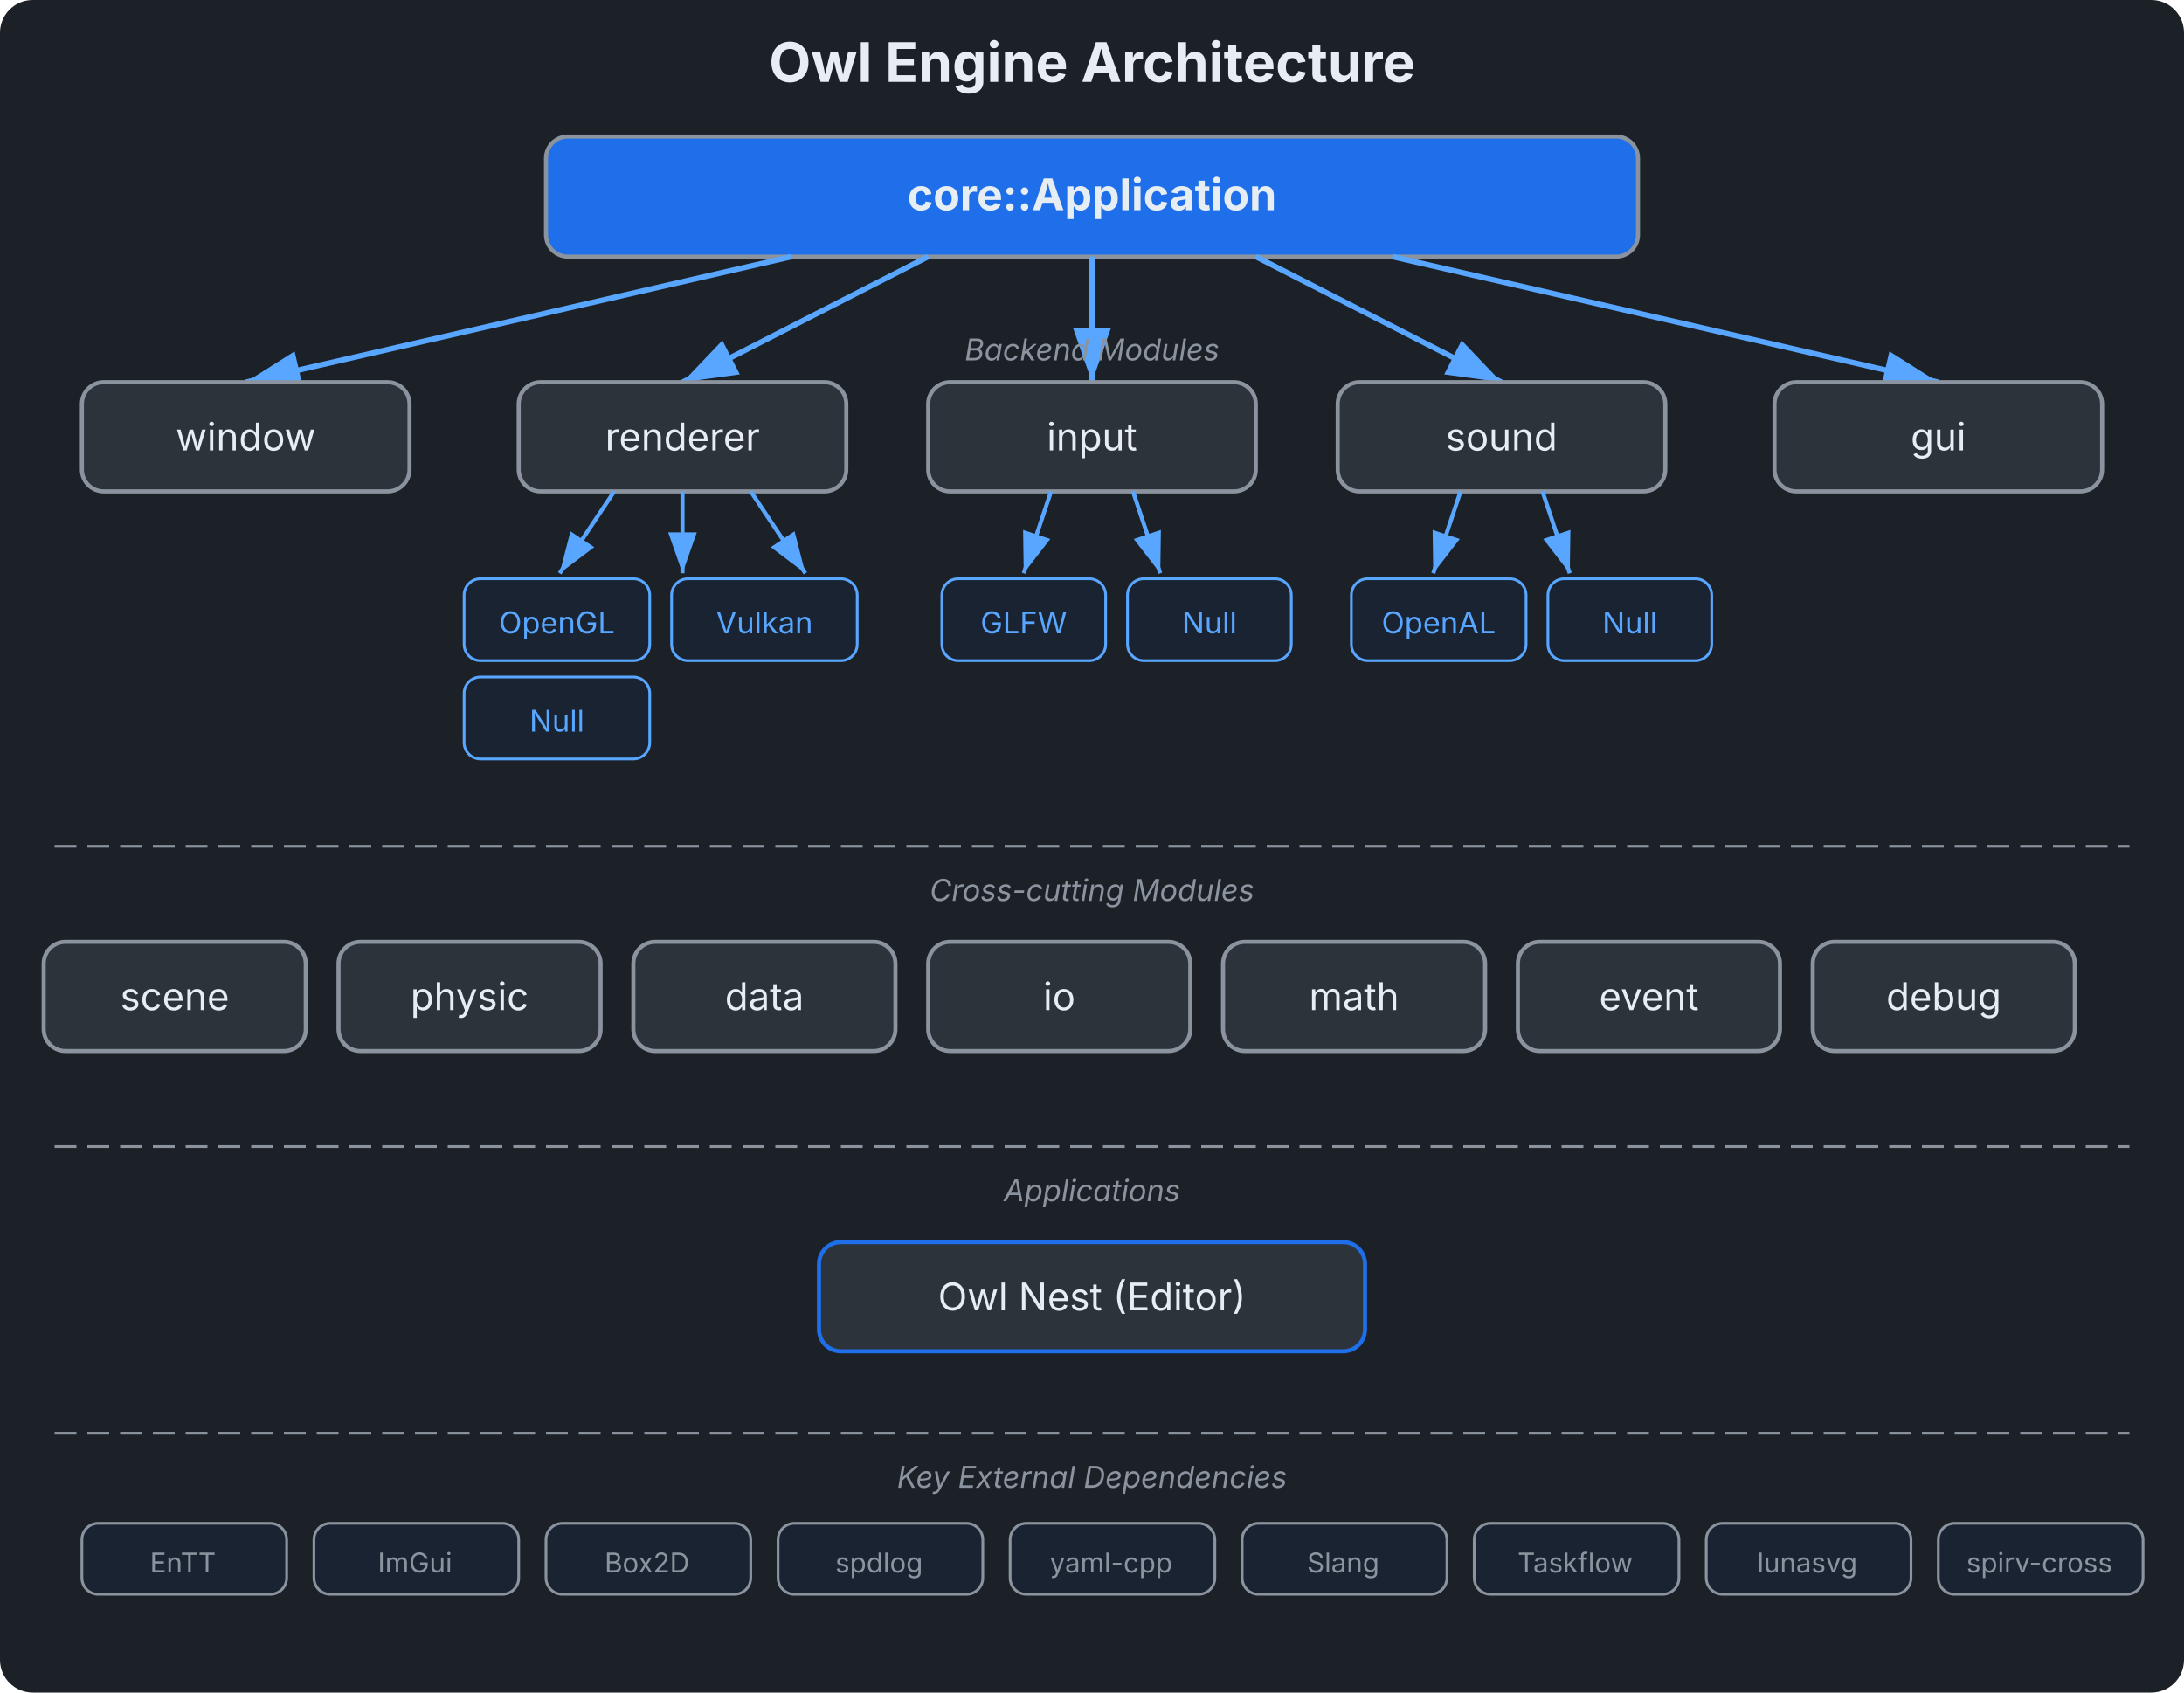
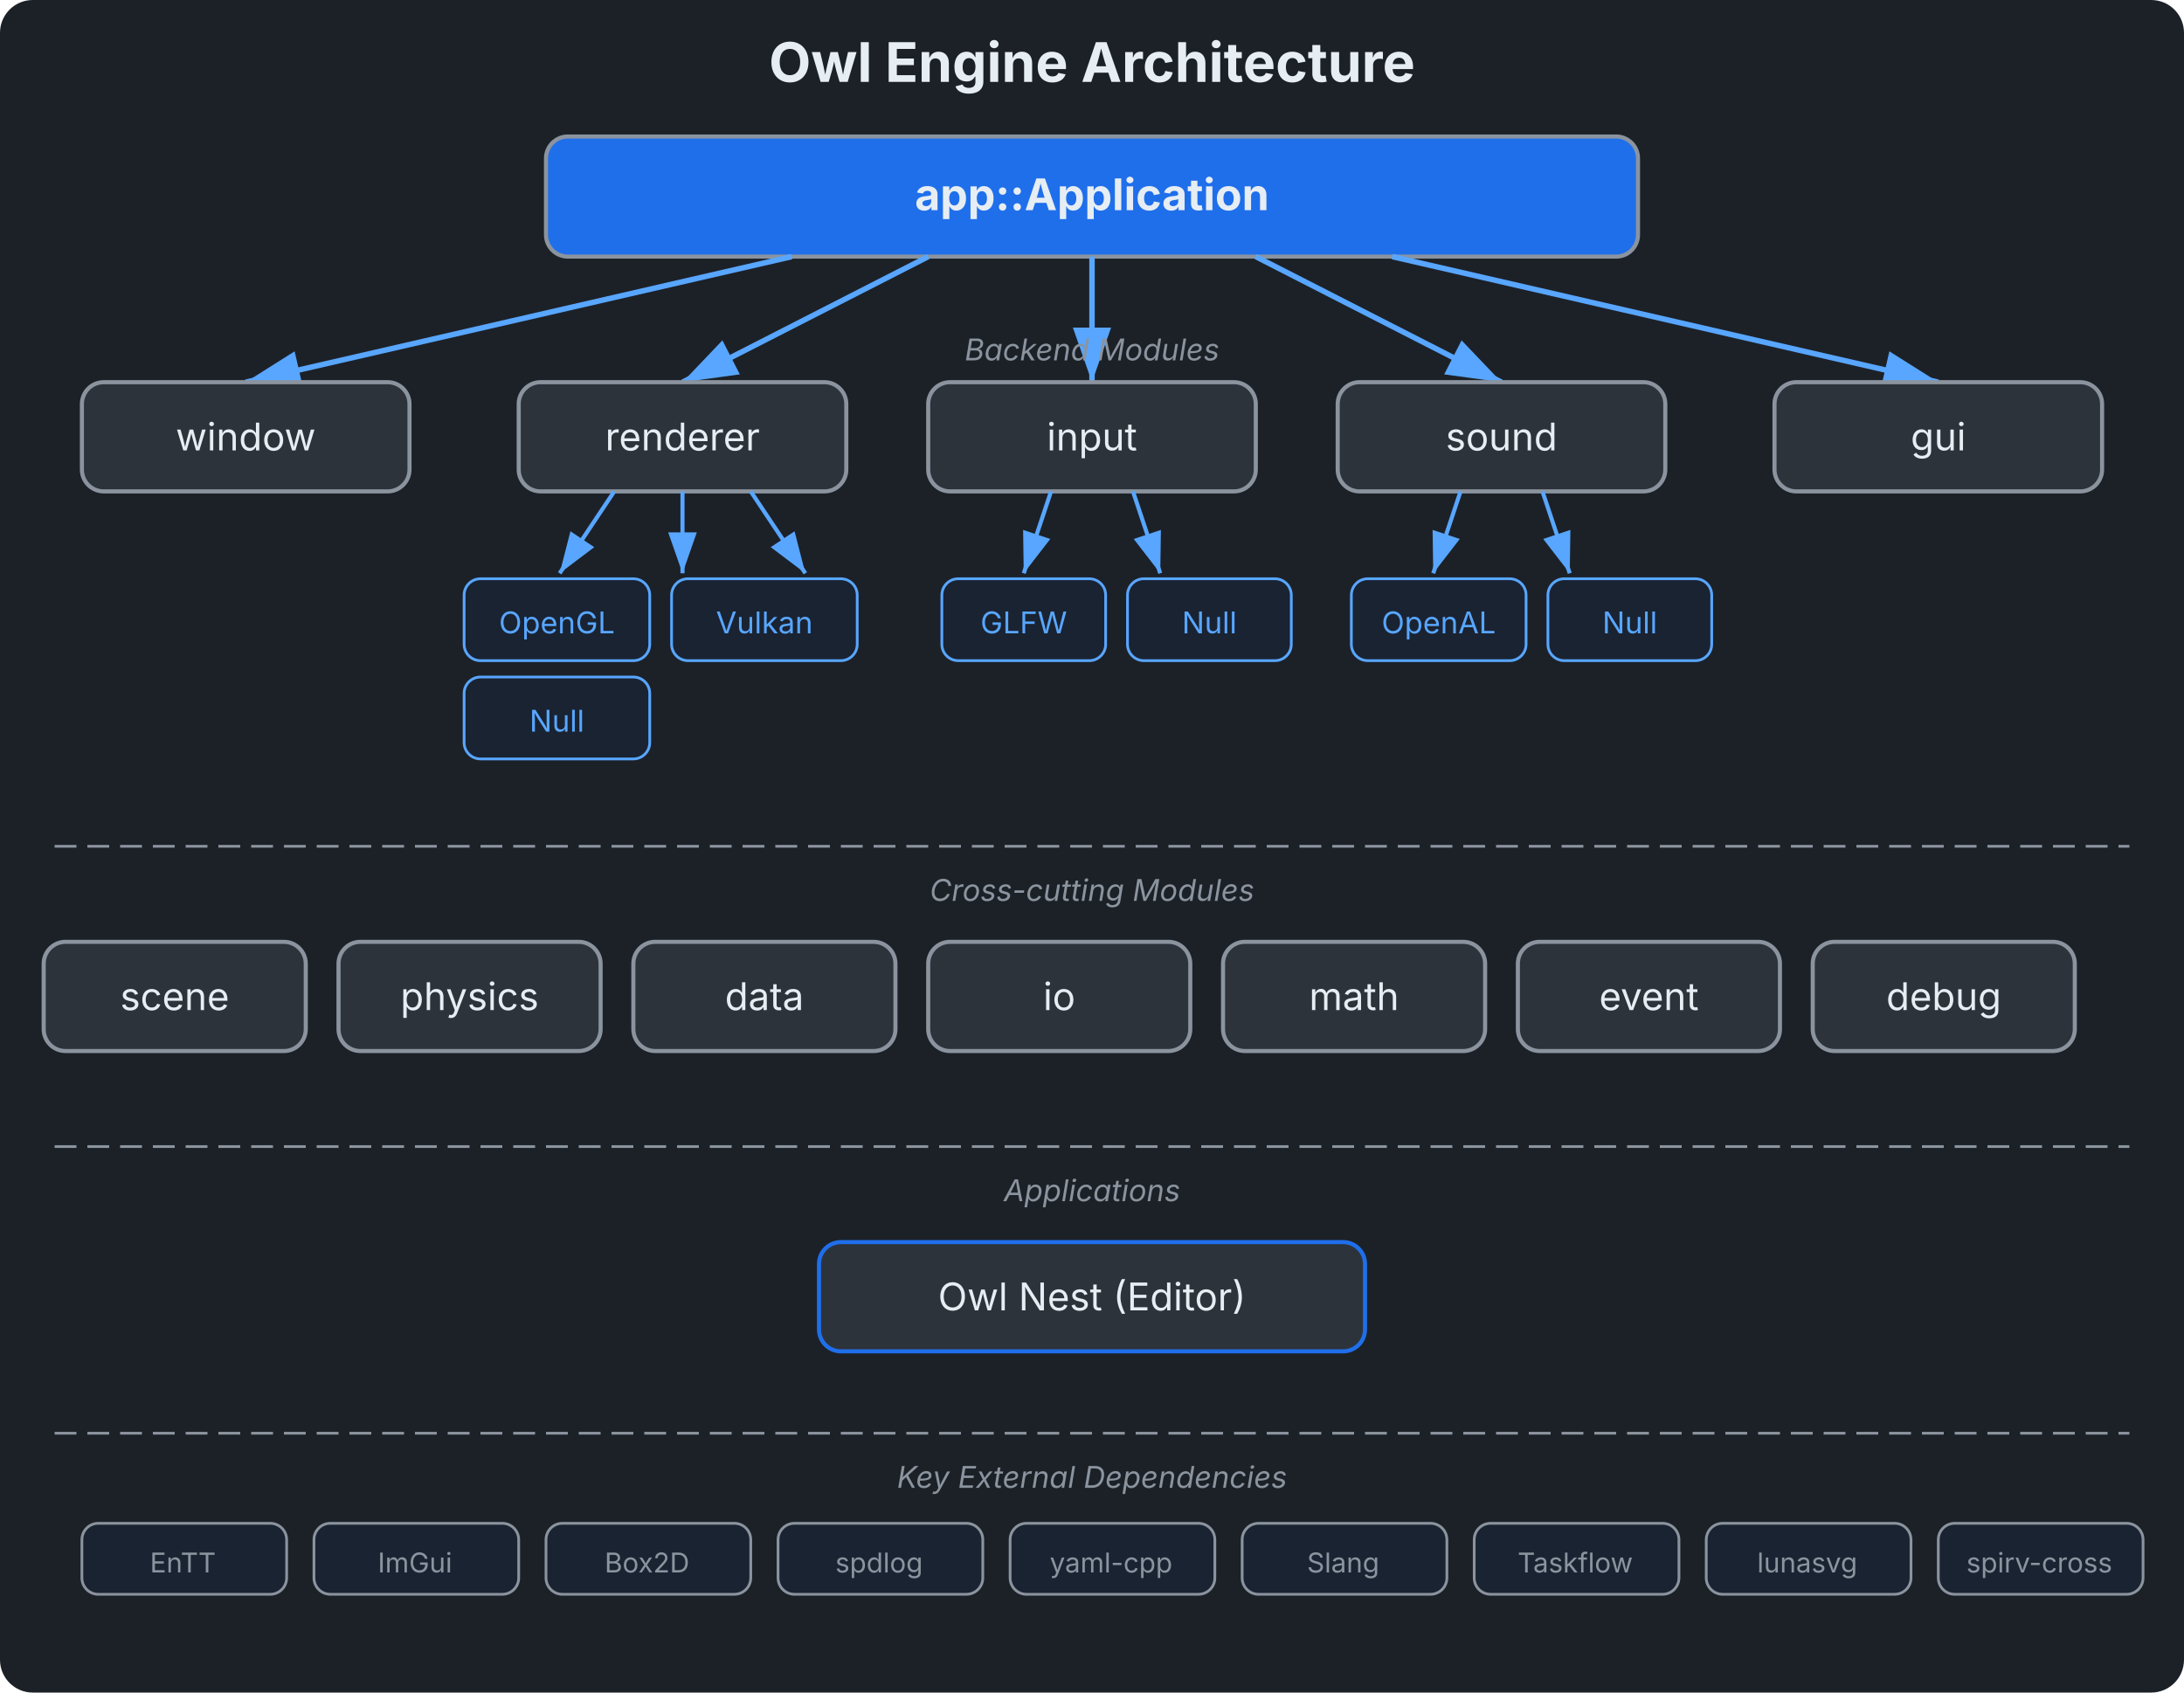
<svg xmlns="http://www.w3.org/2000/svg" width="800" height="620" viewBox="0 0 800 620">
  <rect id="background" x="0" y="0" width="800" height="620" rx="12" ry="12" fill="#1c2128" />
  <defs>
    <marker id="arrowhead" markerWidth="10" markerHeight="7" refX="10" refY="3.5" orient="auto">
      <polygon points="0 0, 10 3.5, 0 7" fill="#58a6ff" />
    </marker>
  </defs>
  <text x="400" y="30" text-anchor="middle" fill="#e6edf3" font-family="system-ui, -apple-system, sans-serif" font-size="20" font-weight="bold">Owl Engine Architecture</text>
  <rect x="200" y="50" width="400" height="44" rx="8" ry="8" fill="#1f6feb" stroke="#8b949e" stroke-width="1.5" />
-   <text x="400" y="77" text-anchor="middle" fill="#e6edf3" font-family="system-ui, -apple-system, sans-serif" font-size="16" font-weight="bold">core::Application</text>
+   <text x="400" y="77" text-anchor="middle" fill="#e6edf3" font-family="system-ui, -apple-system, sans-serif" font-size="16" font-weight="bold">app::Application</text>
  <line x1="290" y1="94" x2="90" y2="140" stroke="#58a6ff" stroke-width="2" marker-end="url(#arrowhead)" />
  <line x1="340" y1="94" x2="250" y2="140" stroke="#58a6ff" stroke-width="2" marker-end="url(#arrowhead)" />
  <line x1="400" y1="94" x2="400" y2="140" stroke="#58a6ff" stroke-width="2" marker-end="url(#arrowhead)" />
  <line x1="460" y1="94" x2="550" y2="140" stroke="#58a6ff" stroke-width="2" marker-end="url(#arrowhead)" />
  <line x1="510" y1="94" x2="710" y2="140" stroke="#58a6ff" stroke-width="2" marker-end="url(#arrowhead)" />
  <text x="400" y="132" text-anchor="middle" fill="#8b949e" font-family="system-ui, -apple-system, sans-serif" font-size="11" font-style="italic">Backend Modules</text>
  <rect x="30" y="140" width="120" height="40" rx="8" ry="8" fill="#2d333b" stroke="#8b949e" stroke-width="1.5" />
  <text x="90" y="165" text-anchor="middle" fill="#e6edf3" font-family="system-ui, -apple-system, sans-serif" font-size="14">window</text>
  <rect x="190" y="140" width="120" height="40" rx="8" ry="8" fill="#2d333b" stroke="#8b949e" stroke-width="1.5" />
  <text x="250" y="165" text-anchor="middle" fill="#e6edf3" font-family="system-ui, -apple-system, sans-serif" font-size="14">renderer</text>
  <rect x="340" y="140" width="120" height="40" rx="8" ry="8" fill="#2d333b" stroke="#8b949e" stroke-width="1.5" />
  <text x="400" y="165" text-anchor="middle" fill="#e6edf3" font-family="system-ui, -apple-system, sans-serif" font-size="14">input</text>
  <rect x="490" y="140" width="120" height="40" rx="8" ry="8" fill="#2d333b" stroke="#8b949e" stroke-width="1.5" />
  <text x="550" y="165" text-anchor="middle" fill="#e6edf3" font-family="system-ui, -apple-system, sans-serif" font-size="14">sound</text>
  <rect x="650" y="140" width="120" height="40" rx="8" ry="8" fill="#2d333b" stroke="#8b949e" stroke-width="1.5" />
  <text x="710" y="165" text-anchor="middle" fill="#e6edf3" font-family="system-ui, -apple-system, sans-serif" font-size="14">gui</text>
  <line x1="225" y1="180" x2="205" y2="210" stroke="#58a6ff" stroke-width="1.5" marker-end="url(#arrowhead)" />
  <line x1="250" y1="180" x2="250" y2="210" stroke="#58a6ff" stroke-width="1.5" marker-end="url(#arrowhead)" />
  <line x1="275" y1="180" x2="295" y2="210" stroke="#58a6ff" stroke-width="1.5" marker-end="url(#arrowhead)" />
  <rect x="170" y="212" width="68" height="30" rx="6" ry="6" fill="#1a2332" stroke="#58a6ff" stroke-width="1" />
  <text x="204" y="232" text-anchor="middle" fill="#58a6ff" font-family="system-ui, -apple-system, sans-serif" font-size="11">OpenGL</text>
  <rect x="246" y="212" width="68" height="30" rx="6" ry="6" fill="#1a2332" stroke="#58a6ff" stroke-width="1" />
  <text x="280" y="232" text-anchor="middle" fill="#58a6ff" font-family="system-ui, -apple-system, sans-serif" font-size="11">Vulkan</text>
  <rect x="170" y="248" width="68" height="30" rx="6" ry="6" fill="#1a2332" stroke="#58a6ff" stroke-width="1" />
  <text x="204" y="268" text-anchor="middle" fill="#58a6ff" font-family="system-ui, -apple-system, sans-serif" font-size="11">Null</text>
  <line x1="385" y1="180" x2="375" y2="210" stroke="#58a6ff" stroke-width="1.5" marker-end="url(#arrowhead)" />
  <line x1="415" y1="180" x2="425" y2="210" stroke="#58a6ff" stroke-width="1.5" marker-end="url(#arrowhead)" />
  <rect x="345" y="212" width="60" height="30" rx="6" ry="6" fill="#1a2332" stroke="#58a6ff" stroke-width="1" />
  <text x="375" y="232" text-anchor="middle" fill="#58a6ff" font-family="system-ui, -apple-system, sans-serif" font-size="11">GLFW</text>
  <rect x="413" y="212" width="60" height="30" rx="6" ry="6" fill="#1a2332" stroke="#58a6ff" stroke-width="1" />
  <text x="443" y="232" text-anchor="middle" fill="#58a6ff" font-family="system-ui, -apple-system, sans-serif" font-size="11">Null</text>
  <line x1="535" y1="180" x2="525" y2="210" stroke="#58a6ff" stroke-width="1.5" marker-end="url(#arrowhead)" />
  <line x1="565" y1="180" x2="575" y2="210" stroke="#58a6ff" stroke-width="1.5" marker-end="url(#arrowhead)" />
  <rect x="495" y="212" width="64" height="30" rx="6" ry="6" fill="#1a2332" stroke="#58a6ff" stroke-width="1" />
  <text x="527" y="232" text-anchor="middle" fill="#58a6ff" font-family="system-ui, -apple-system, sans-serif" font-size="11">OpenAL</text>
  <rect x="567" y="212" width="60" height="30" rx="6" ry="6" fill="#1a2332" stroke="#58a6ff" stroke-width="1" />
  <text x="597" y="232" text-anchor="middle" fill="#58a6ff" font-family="system-ui, -apple-system, sans-serif" font-size="11">Null</text>
  <line x1="20" y1="310" x2="780" y2="310" stroke="#8b949e" stroke-width="1" stroke-dasharray="8,4" />
  <text x="400" y="330" text-anchor="middle" fill="#8b949e" font-family="system-ui, -apple-system, sans-serif" font-size="11" font-style="italic">Cross-cutting Modules</text>
  <rect x="16" y="345" width="96" height="40" rx="8" ry="8" fill="#2d333b" stroke="#8b949e" stroke-width="1.5" />
  <text x="64" y="370" text-anchor="middle" fill="#e6edf3" font-family="system-ui, -apple-system, sans-serif" font-size="14">scene</text>
  <rect x="124" y="345" width="96" height="40" rx="8" ry="8" fill="#2d333b" stroke="#8b949e" stroke-width="1.5" />
-   <text x="172" y="370" text-anchor="middle" fill="#e6edf3" font-family="system-ui, -apple-system, sans-serif" font-size="14">physic</text>
+   <text x="172" y="370" text-anchor="middle" fill="#e6edf3" font-family="system-ui, -apple-system, sans-serif" font-size="14">physics</text>
  <rect x="232" y="345" width="96" height="40" rx="8" ry="8" fill="#2d333b" stroke="#8b949e" stroke-width="1.5" />
  <text x="280" y="370" text-anchor="middle" fill="#e6edf3" font-family="system-ui, -apple-system, sans-serif" font-size="14">data</text>
  <rect x="340" y="345" width="96" height="40" rx="8" ry="8" fill="#2d333b" stroke="#8b949e" stroke-width="1.5" />
  <text x="388" y="370" text-anchor="middle" fill="#e6edf3" font-family="system-ui, -apple-system, sans-serif" font-size="14">io</text>
  <rect x="448" y="345" width="96" height="40" rx="8" ry="8" fill="#2d333b" stroke="#8b949e" stroke-width="1.5" />
  <text x="496" y="370" text-anchor="middle" fill="#e6edf3" font-family="system-ui, -apple-system, sans-serif" font-size="14">math</text>
  <rect x="556" y="345" width="96" height="40" rx="8" ry="8" fill="#2d333b" stroke="#8b949e" stroke-width="1.5" />
  <text x="604" y="370" text-anchor="middle" fill="#e6edf3" font-family="system-ui, -apple-system, sans-serif" font-size="14">event</text>
  <rect x="664" y="345" width="96" height="40" rx="8" ry="8" fill="#2d333b" stroke="#8b949e" stroke-width="1.5" />
  <text x="712" y="370" text-anchor="middle" fill="#e6edf3" font-family="system-ui, -apple-system, sans-serif" font-size="14">debug</text>
  <line x1="20" y1="420" x2="780" y2="420" stroke="#8b949e" stroke-width="1" stroke-dasharray="8,4" />
  <text x="400" y="440" text-anchor="middle" fill="#8b949e" font-family="system-ui, -apple-system, sans-serif" font-size="11" font-style="italic">Applications</text>
  <rect x="300" y="455" width="200" height="40" rx="8" ry="8" fill="#2d333b" stroke="#1f6feb" stroke-width="1.5" />
  <text x="400" y="480" text-anchor="middle" fill="#e6edf3" font-family="system-ui, -apple-system, sans-serif" font-size="14">Owl Nest (Editor)</text>
  <line x1="20" y1="525" x2="780" y2="525" stroke="#8b949e" stroke-width="1" stroke-dasharray="8,4" />
  <text x="400" y="545" text-anchor="middle" fill="#8b949e" font-family="system-ui, -apple-system, sans-serif" font-size="11" font-style="italic">Key External Dependencies</text>
  <rect x="30" y="558" width="75" height="26" rx="6" ry="6" fill="#1a2332" stroke="#8b949e" stroke-width="1" />
  <text x="67" y="576" text-anchor="middle" fill="#8b949e" font-family="system-ui, -apple-system, sans-serif" font-size="10">EnTT</text>
  <rect x="115" y="558" width="75" height="26" rx="6" ry="6" fill="#1a2332" stroke="#8b949e" stroke-width="1" />
  <text x="152" y="576" text-anchor="middle" fill="#8b949e" font-family="system-ui, -apple-system, sans-serif" font-size="10">ImGui</text>
  <rect x="200" y="558" width="75" height="26" rx="6" ry="6" fill="#1a2332" stroke="#8b949e" stroke-width="1" />
  <text x="237" y="576" text-anchor="middle" fill="#8b949e" font-family="system-ui, -apple-system, sans-serif" font-size="10">Box2D</text>
  <rect x="285" y="558" width="75" height="26" rx="6" ry="6" fill="#1a2332" stroke="#8b949e" stroke-width="1" />
  <text x="322" y="576" text-anchor="middle" fill="#8b949e" font-family="system-ui, -apple-system, sans-serif" font-size="10">spdlog</text>
  <rect x="370" y="558" width="75" height="26" rx="6" ry="6" fill="#1a2332" stroke="#8b949e" stroke-width="1" />
  <text x="407" y="576" text-anchor="middle" fill="#8b949e" font-family="system-ui, -apple-system, sans-serif" font-size="10">yaml-cpp</text>
  <rect x="455" y="558" width="75" height="26" rx="6" ry="6" fill="#1a2332" stroke="#8b949e" stroke-width="1" />
  <text x="492" y="576" text-anchor="middle" fill="#8b949e" font-family="system-ui, -apple-system, sans-serif" font-size="10">Slang</text>
  <rect x="540" y="558" width="75" height="26" rx="6" ry="6" fill="#1a2332" stroke="#8b949e" stroke-width="1" />
  <text x="577" y="576" text-anchor="middle" fill="#8b949e" font-family="system-ui, -apple-system, sans-serif" font-size="10">Taskflow</text>
  <rect x="625" y="558" width="75" height="26" rx="6" ry="6" fill="#1a2332" stroke="#8b949e" stroke-width="1" />
  <text x="662" y="576" text-anchor="middle" fill="#8b949e" font-family="system-ui, -apple-system, sans-serif" font-size="10">lunasvg</text>
  <rect x="710" y="558" width="75" height="26" rx="6" ry="6" fill="#1a2332" stroke="#8b949e" stroke-width="1" />
  <text x="747" y="576" text-anchor="middle" fill="#8b949e" font-family="system-ui, -apple-system, sans-serif" font-size="10">spirv-cross</text>
</svg>
